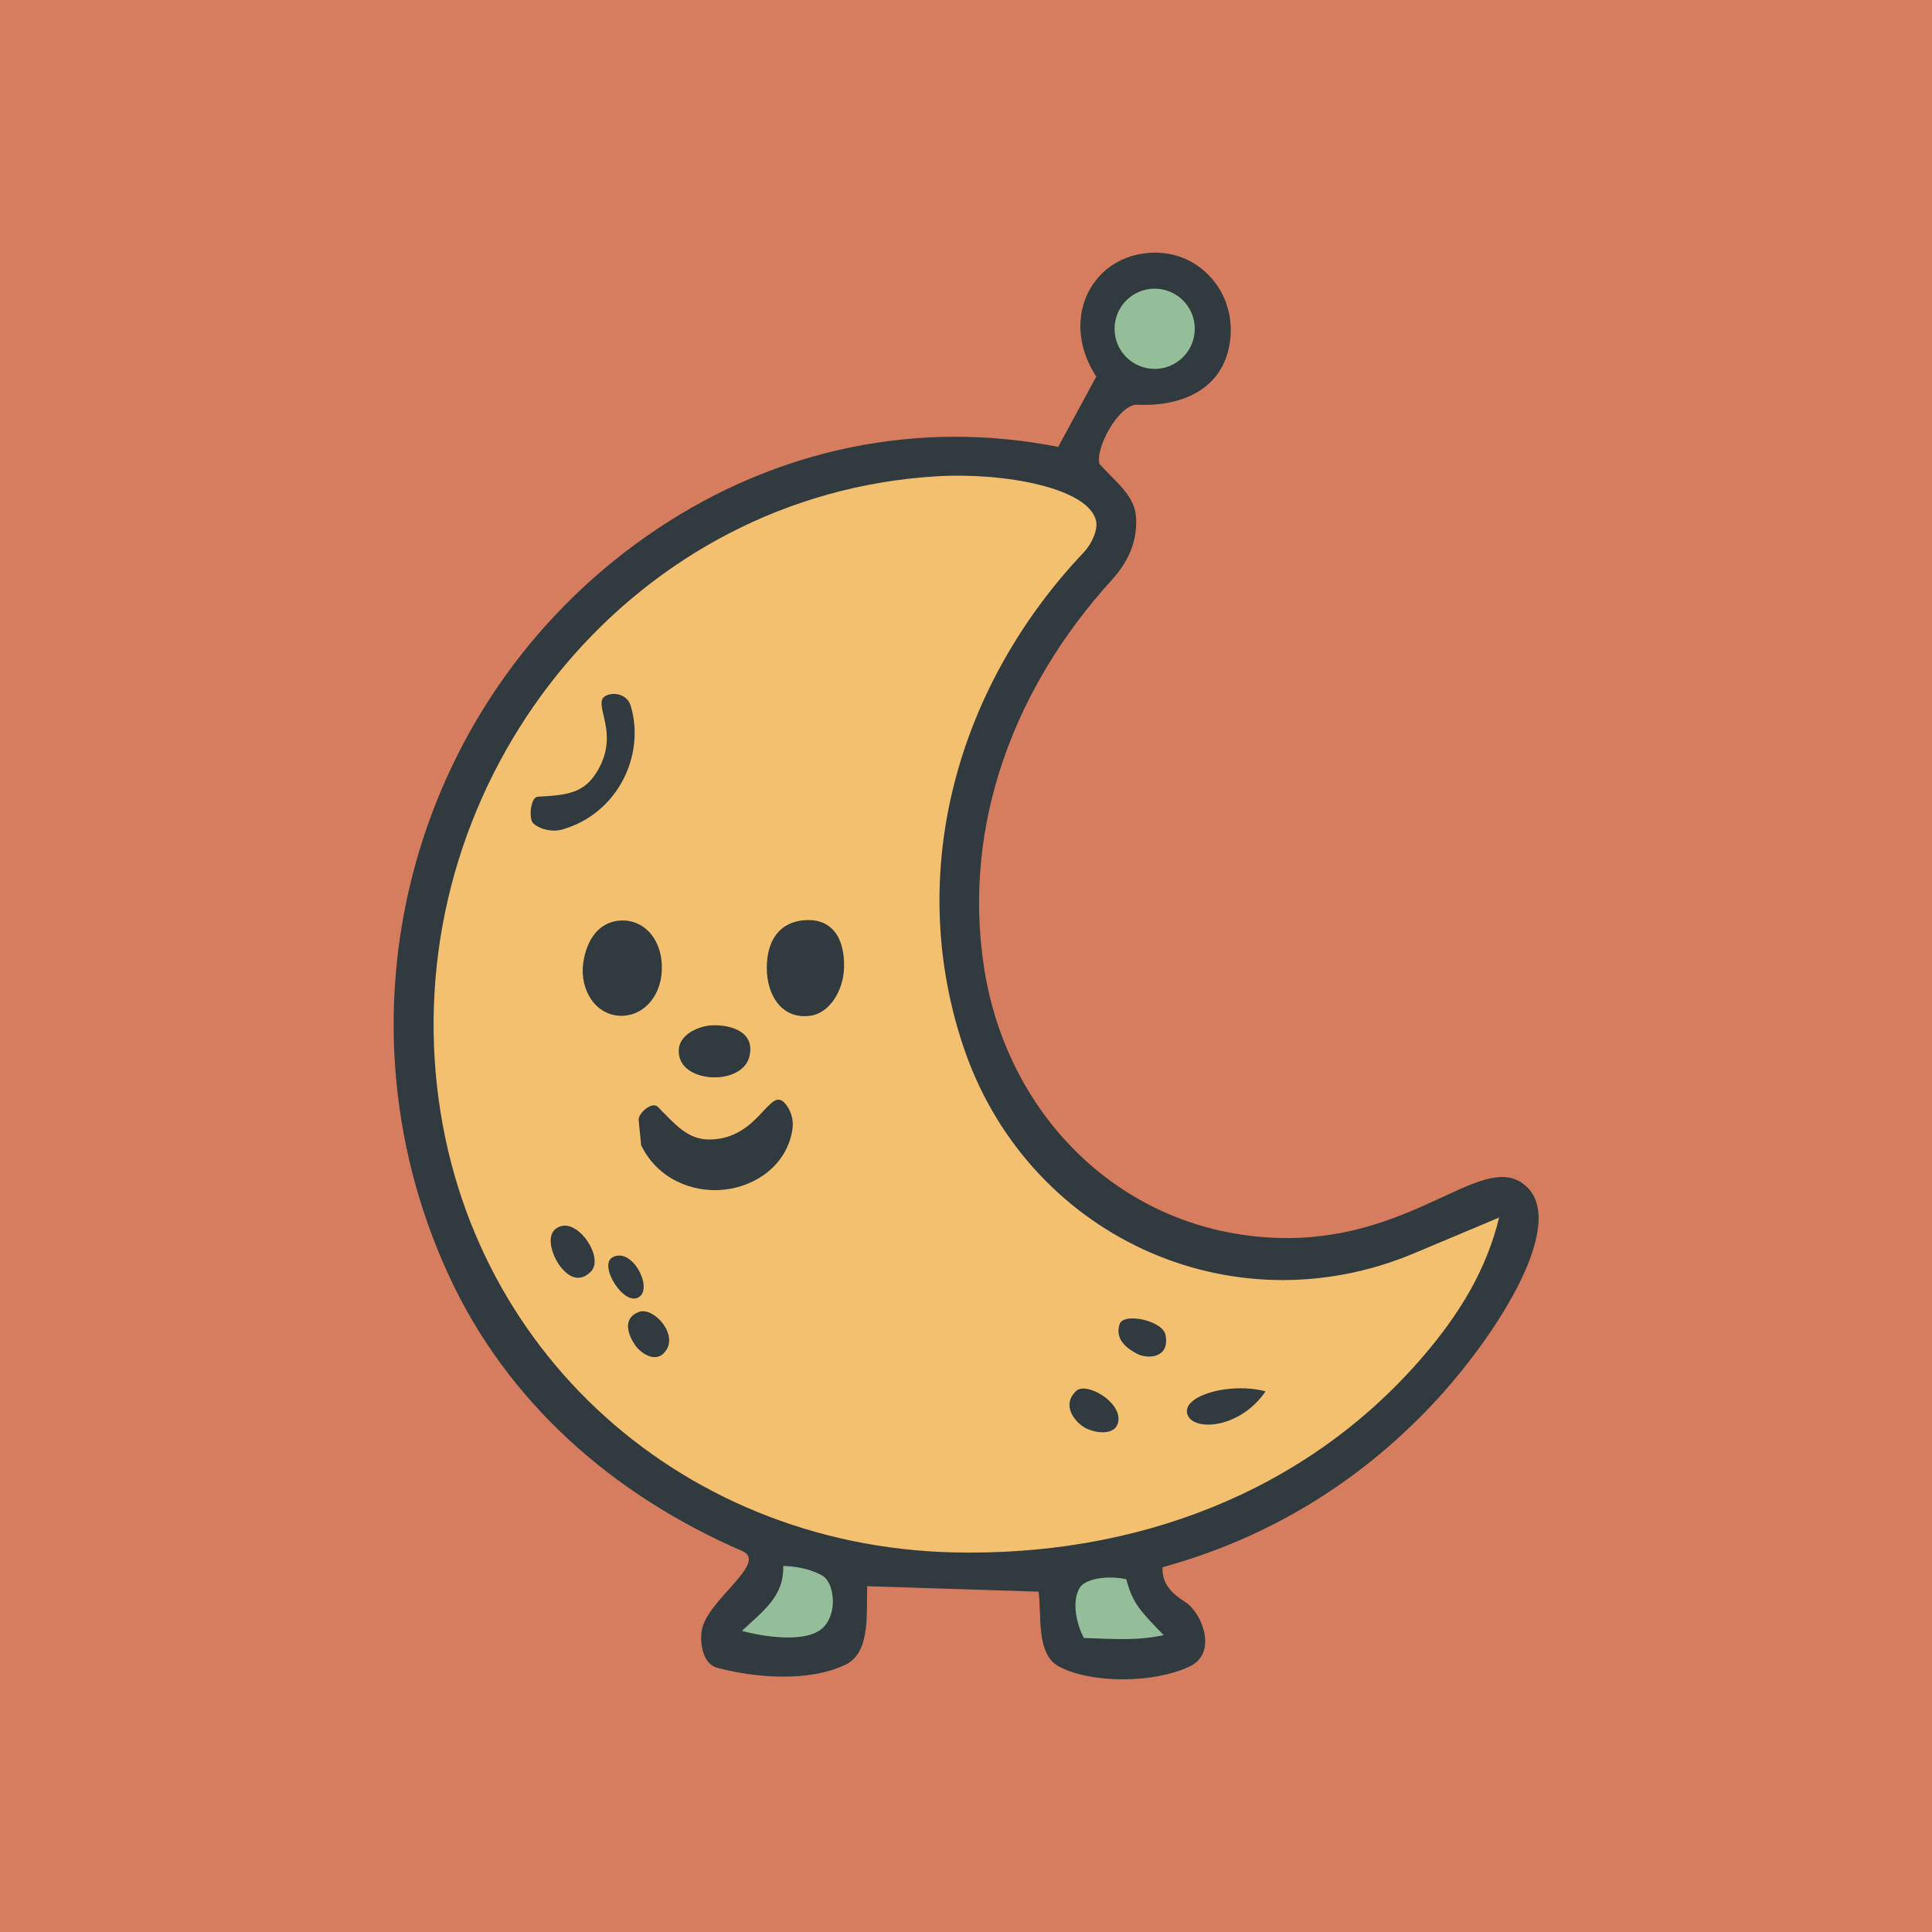
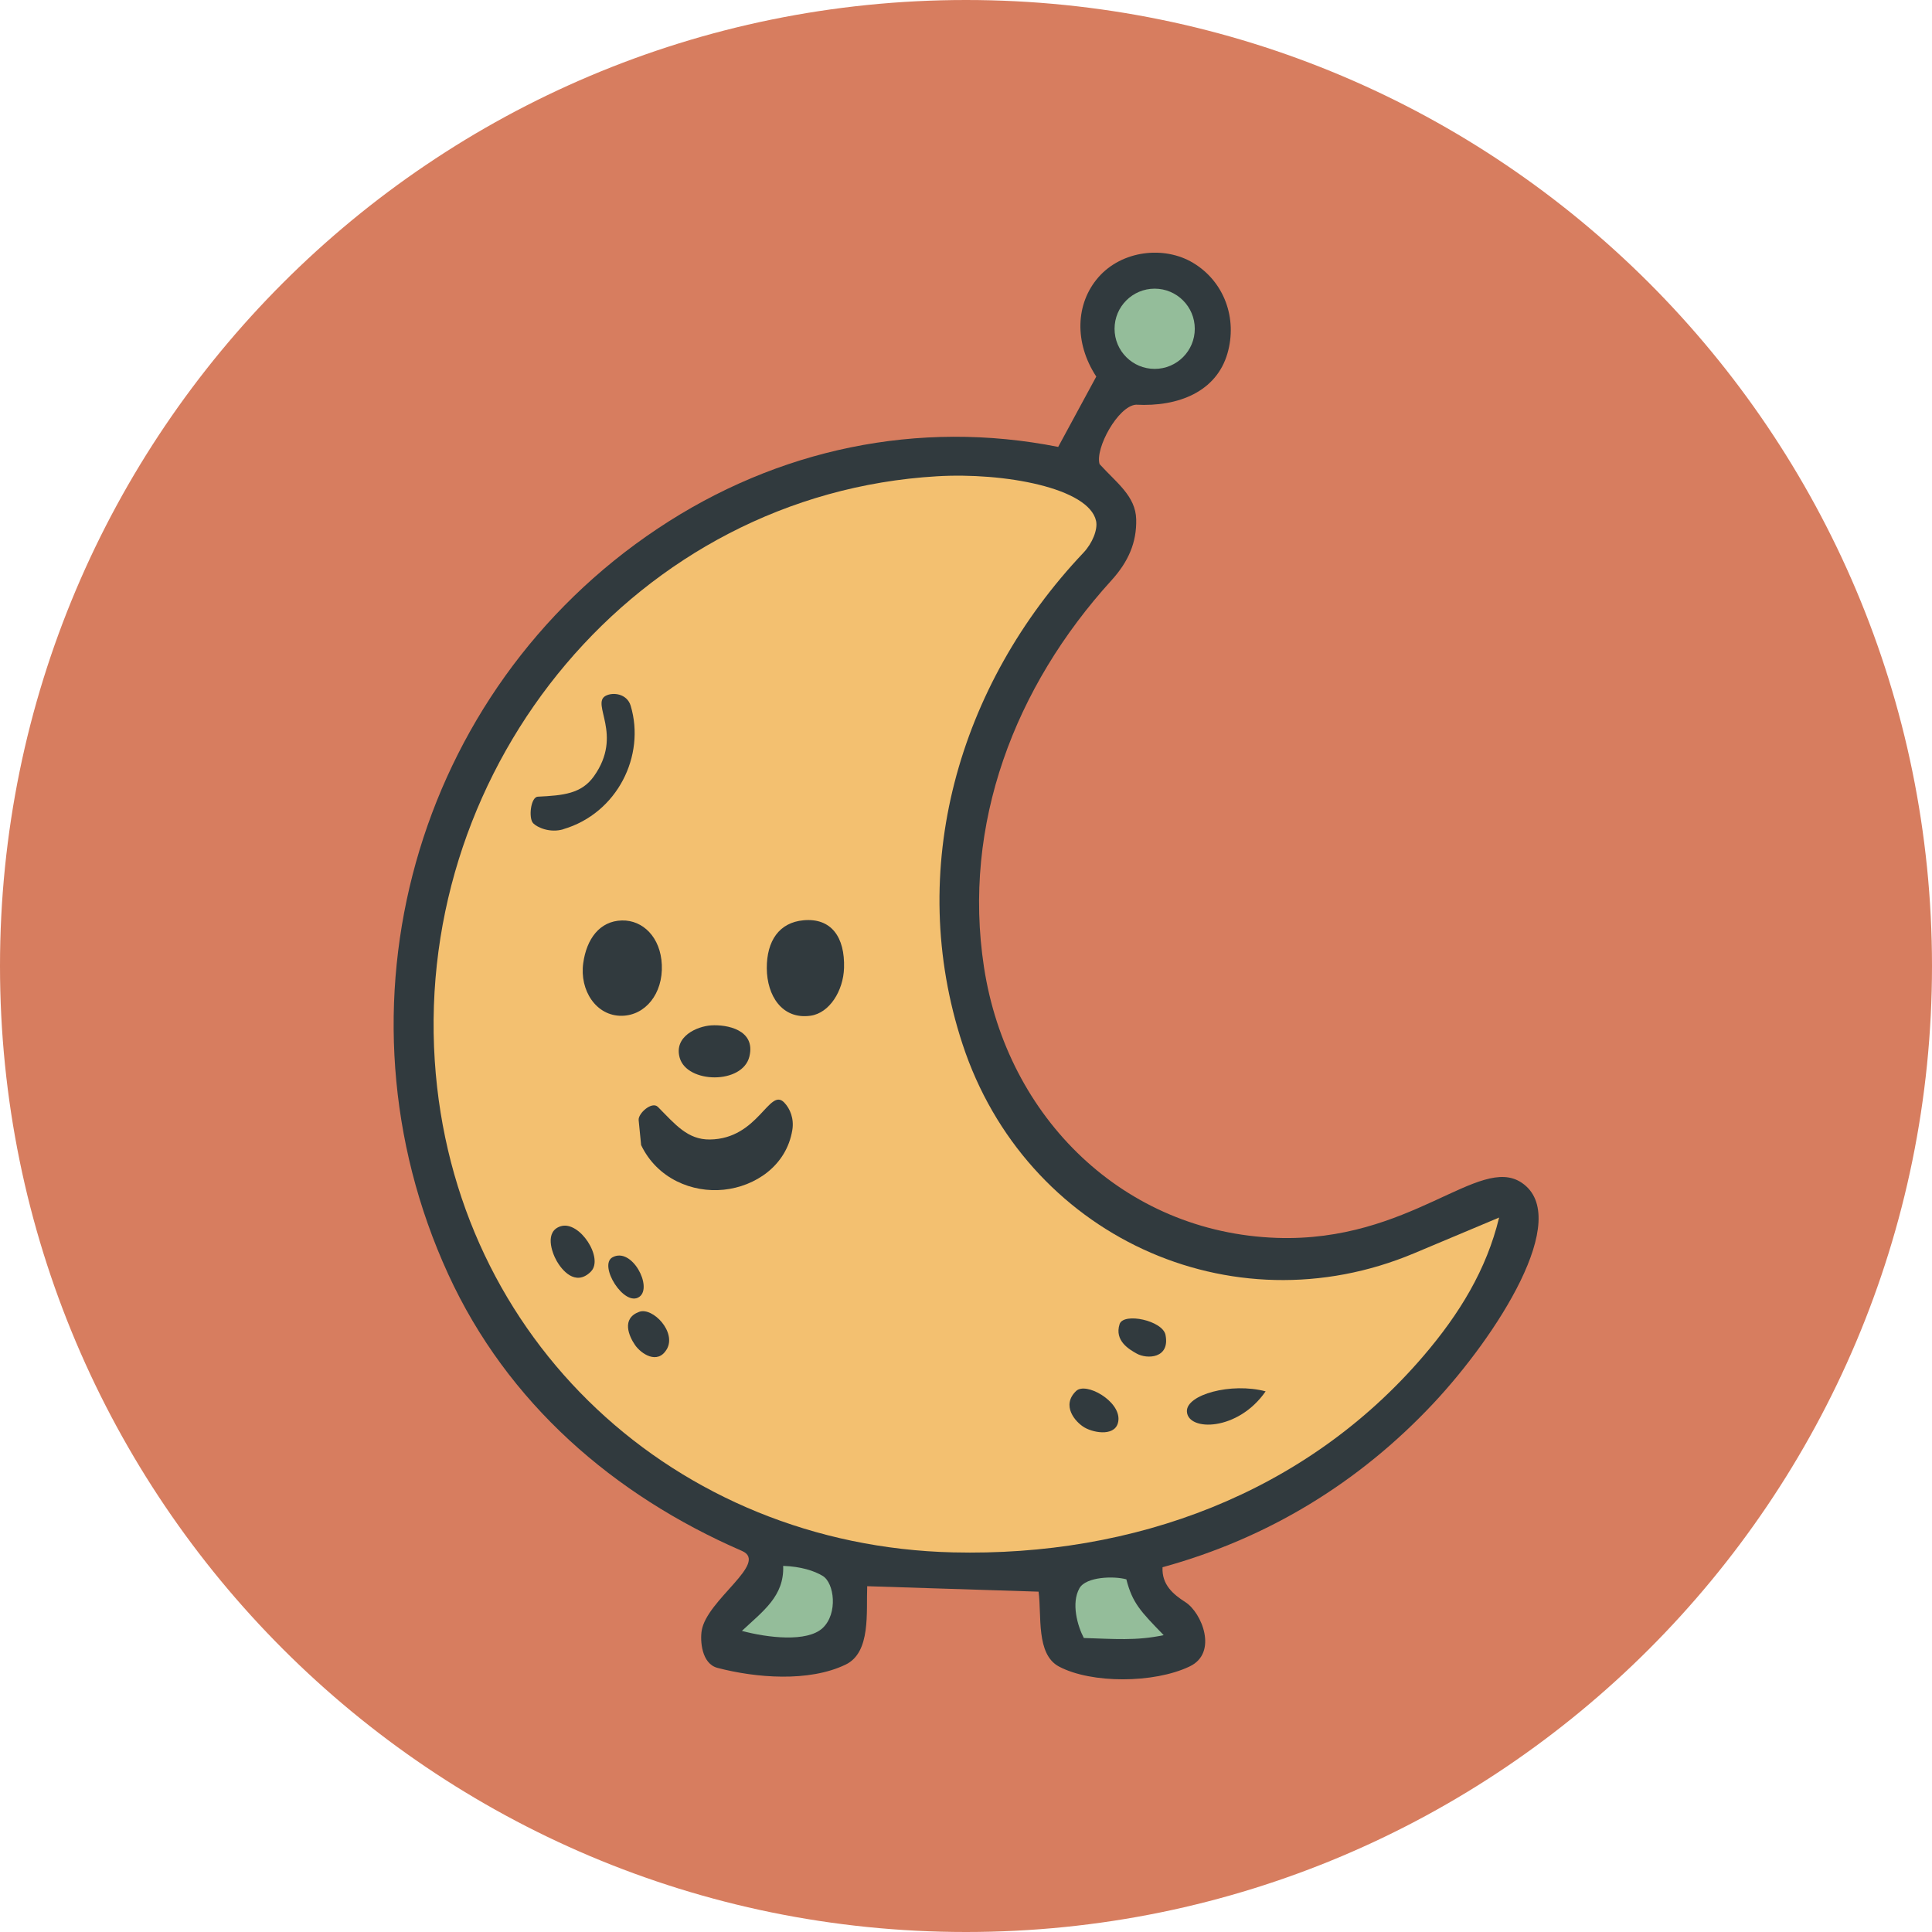
<svg xmlns="http://www.w3.org/2000/svg" id="Layer_2" viewBox="0 0 304.39 304.39">
  <defs>
    <style>.cls-1{fill:#94bd9a;}.cls-2{fill:#313a3e;}.cls-3{fill:#f3c070;}.cls-4{fill:#d77d5f;}</style>
  </defs>
  <g id="Layer_1-2">
-     <rect class="cls-4" width="304.39" height="304.39" />
+     <circle class="cls-4" cx="152.195" cy="152.195" r="152.195" />
    <path class="cls-2" d="M187.39,262.57c-5.59,2.66-15.45,2.7-20.54,0-3.66-1.94-2.71-8.06-3.22-11.8l-27-.86c-.17,4.05.62,10.42-3.4,12.35-5.81,2.8-14.17,2.09-20.18.52-2.54-.66-2.75-4.32-2.5-5.85.77-4.87,10.64-10.71,6.35-12.58-20.23-8.78-36.98-23.31-46.28-43.59-19.24-41.95-5.33-91.93,33-117.48,18.86-12.58,41.09-17.23,63.1-12.87l6-11.08c-3.49-5.32-3.28-11.5.33-15.64,3.7-4.24,10.34-5.01,14.9-2.29,4.96,2.96,7.02,8.8,5.44,14.27-1.73,6.01-7.69,8.45-14.41,8.09-2.83.2-6.48,6.9-5.74,9.36,2.67,2.95,5.68,5.03,5.77,8.7s-1.25,6.7-3.91,9.63c-15.23,16.76-23.52,38.4-20.07,60.94,3.64,23.74,22.07,41.8,46.13,42.64,21.07.73,31.89-13.23,38.6-8.68,8.07,5.47-3.95,24.12-13.97,34.8-11.61,12.37-25.94,21.19-42.63,25.77-.14,2.74,1.67,4.27,3.6,5.5,2.59,1.65,5.17,8,.67,10.13Z" />
    <circle class="cls-1" cx="181.92" cy="51.8" r="6.32" />
    <path class="cls-1" d="M183.34,257.62c-4.33.92-7.85.59-12.58.45-1-1.9-2.02-5.49-.69-7.84,1.04-1.85,5.51-1.94,7.39-1.4.96,3.75,2.26,5.06,5.88,8.79Z" />
    <path class="cls-1" d="M129.62,256.49c-2.43,2.29-8.67,1.55-12.73.46,3.3-3.1,6.69-5.47,6.5-10.24,2.77.09,4.9.77,6.23,1.58,1.83,1.11,2.42,5.92,0,8.2Z" />
    <path class="cls-3" d="M236.19,191.82c-1.98,8.22-6.26,15.2-11.9,21.79-18.58,21.71-45.68,31.66-74.15,30.97-43.64-1.05-78.74-33.35-81.64-77.43-3.07-46.7,31.79-89.31,79.11-92.11,10.55-.63,23.95,1.82,25.08,7.04.29,1.35-.59,3.52-1.99,5-19.77,20.87-28.07,49.98-19.05,77.43,9.88,30.08,42.24,45.1,71.16,32.94l13.37-5.62Z" />
    <path class="cls-2" d="M101.01,180.41l-.39-3.94c-.1-1.05,2.1-3.02,3.04-2.07,2.75,2.78,4.68,5.17,8.18,5.13,7.66-.09,9.35-8.26,11.71-5.83.94.97,1.58,2.57,1.28,4.35-.93,5.63-5.84,8.87-10.79,9.39s-10.49-1.72-13.03-7.03Z" />
    <path class="cls-2" d="M88.76,130.65c-2.12.63-4.13-.29-4.76-.95-.76-.8-.39-4.12.73-4.18,4.05-.2,6.88-.46,8.85-3.23,4.66-6.57-.51-11.39,1.84-12.66,1.17-.63,3.37-.33,3.94,1.55,2.37,7.86-2.09,16.95-10.61,19.46Z" />
    <path class="cls-2" d="M118.07,166.45c-1.07,4.43-9.82,4.28-10.98.21-.96-3.37,2.73-4.96,4.95-5.11,2.42-.16,7.06.66,6.03,4.9Z" />
    <path class="cls-2" d="M199.4,219.21c-4.35,6.3-12.21,6.33-12.4,3.2-.17-2.68,6.99-4.64,12.4-3.2Z" />
    <path class="cls-2" d="M93.09,200.35c-2.48,2.45-4.64-.39-5.36-1.64-.84-1.46-1.93-4.71.6-5.51,3-.94,6.85,5.07,4.76,7.14Z" />
    <path class="cls-2" d="M176.21,223.75c-.23,2.62-3.77,2.07-5.35,1.15-1.45-.85-3.71-3.46-1.31-5.75,1.53-1.46,6.93,1.56,6.66,4.6Z" />
    <path class="cls-2" d="M183.63,210.33c.73,3.72-2.92,3.84-4.54,2.93-1.14-.64-3.56-2-2.69-4.66.65-1.85,6.78-.55,7.23,1.72Z" />
    <path class="cls-2" d="M105.02,212.62c-1.44,2.41-4.02.67-4.97-.71s-2.2-4.18.66-5.23c2.11-.78,5.96,3.2,4.32,5.94Z" />
    <path class="cls-2" d="M100.74,204.31c-2.37,1.71-6.52-4.97-4.24-6.22,3.07-1.67,6.36,4.7,4.24,6.22Z" />
    <path class="cls-2" d="M104.27,152.01c.2,4.55-2.6,7.98-6.3,8.03-4.03.06-6.68-3.99-6.08-8.3.52-3.78,2.57-6.64,6.1-6.72,3.3-.08,6.1,2.66,6.28,6.99Z" />
    <path class="cls-2" d="M132.98,152.5c-.11,3.59-2.28,7.11-5.28,7.53-4.48.63-6.87-3.17-6.89-7.48-.02-4.32,1.96-7.22,5.8-7.56,4.35-.39,6.52,2.64,6.37,7.52Z" />
  </g>
</svg>
